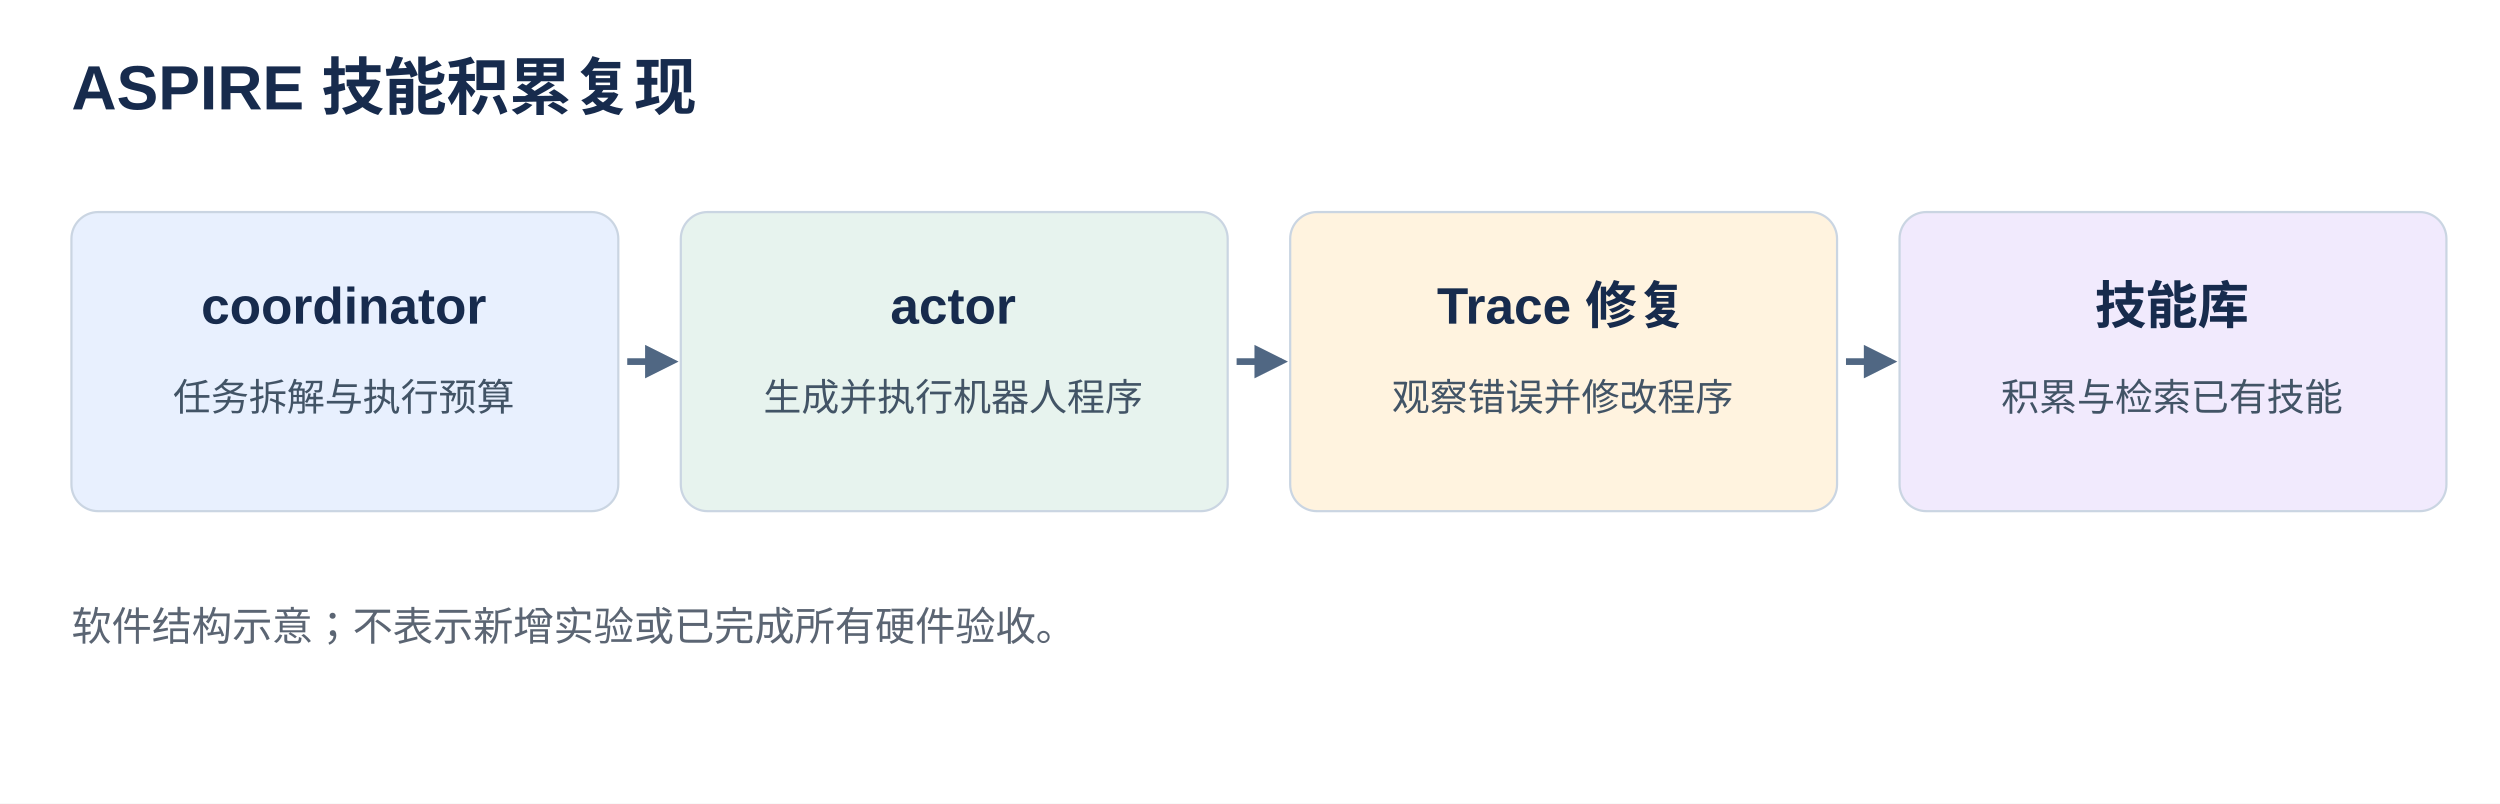
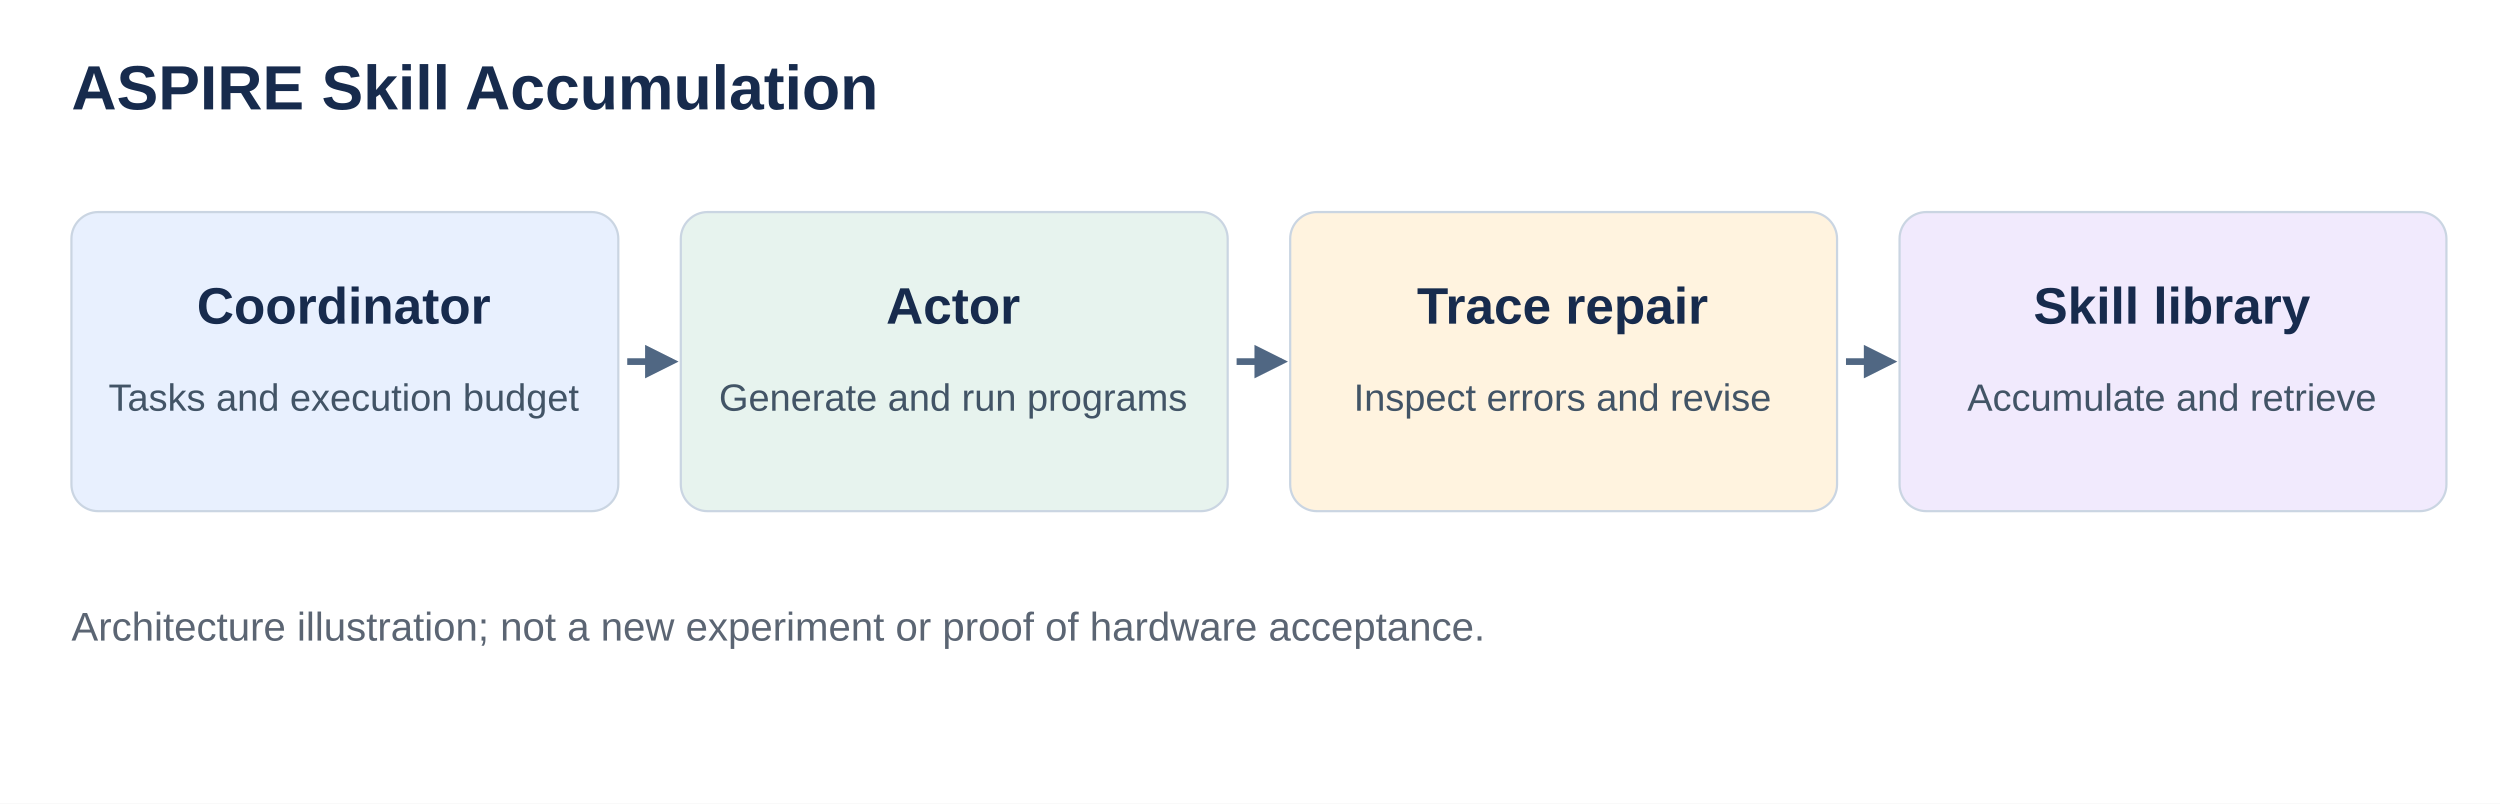
- <svg xmlns="http://www.w3.org/2000/svg" width="1120" height="360" viewBox="0 0 1120 360" role="img" aria-label="ASPIRE 技能积累复现">
+ <svg xmlns="http://www.w3.org/2000/svg" width="1120" height="360" viewBox="0 0 1120 360" role="img" aria-label="ASPIRE Skill Accumulation">
  <defs>
    <marker id="a" markerWidth="5" markerHeight="5" refX="4" refY="2.5" orient="auto">
      <path d="M0 0 L5 2.5 L0 5" fill="#506783" />
    </marker>
  </defs>
  <rect width="1120" height="360" fill="#fff" />
  <g font-family="Arial, PingFang SC, sans-serif" fill="#172b4d">
-     <text x="32" y="49" font-size="28" font-weight="700">ASPIRE 技能积累复现</text>
+     <text x="32" y="49" font-size="28" font-weight="700">ASPIRE Skill Accumulation</text>
    <rect x="32" y="95" width="245" height="134" rx="12" fill="#e8f0fe" stroke="#cad5e2" />
-     <text x="154" y="145" text-anchor="middle" font-size="23" font-weight="600">coordinator</text>
-     <text x="154" y="184" text-anchor="middle" font-size="17" fill="#425466">任务拆解与执行预算</text>
+     <text x="154" y="145" text-anchor="middle" font-size="23" font-weight="600">Coordinator</text>
+     <text x="154" y="184" text-anchor="middle" font-size="17" fill="#425466">Tasks and execution budget</text>
    <path d="M281 162 h20" stroke="#506783" stroke-width="3" marker-end="url(#a)" />
    <rect x="305" y="95" width="245" height="134" rx="12" fill="#e7f3ee" stroke="#cad5e2" />
-     <text x="427" y="145" text-anchor="middle" font-size="23" font-weight="600">actor</text>
-     <text x="427" y="184" text-anchor="middle" font-size="17" fill="#425466">生成并执行机器人程序</text>
+     <text x="427" y="145" text-anchor="middle" font-size="23" font-weight="600">Actor</text>
+     <text x="427" y="184" text-anchor="middle" font-size="17" fill="#425466">Generate and run programs</text>
    <path d="M554 162 h20" stroke="#506783" stroke-width="3" marker-end="url(#a)" />
    <rect x="578" y="95" width="245" height="134" rx="12" fill="#fff3df" stroke="#cad5e2" />
-     <text x="700" y="145" text-anchor="middle" font-size="23" font-weight="600">Trace 修复</text>
-     <text x="700" y="184" text-anchor="middle" font-size="17" fill="#425466">观察错误并修改程序</text>
+     <text x="700" y="145" text-anchor="middle" font-size="23" font-weight="600">Trace repair</text>
+     <text x="700" y="184" text-anchor="middle" font-size="17" fill="#425466">Inspect errors and revise</text>
    <path d="M827 162 h20" stroke="#506783" stroke-width="3" marker-end="url(#a)" />
    <rect x="851" y="95" width="245" height="134" rx="12" fill="#f1eafd" stroke="#cad5e2" />
-     <text x="973" y="145" text-anchor="middle" font-size="23" font-weight="600">技能库</text>
-     <text x="973" y="184" text-anchor="middle" font-size="17" fill="#425466">积累与检索已有技能</text>
-     <text x="32" y="287" font-size="18" fill="#5b6573">软件结构示意；不表示新增实验或已完成所有硬件验收。</text>
+     <text x="973" y="145" text-anchor="middle" font-size="23" font-weight="600">Skill library</text>
+     <text x="973" y="184" text-anchor="middle" font-size="17" fill="#425466">Accumulate and retrieve</text>
+     <text x="32" y="287" font-size="18" fill="#5b6573">Architecture illustration; not a new experiment or proof of hardware acceptance.</text>
  </g>
</svg>
